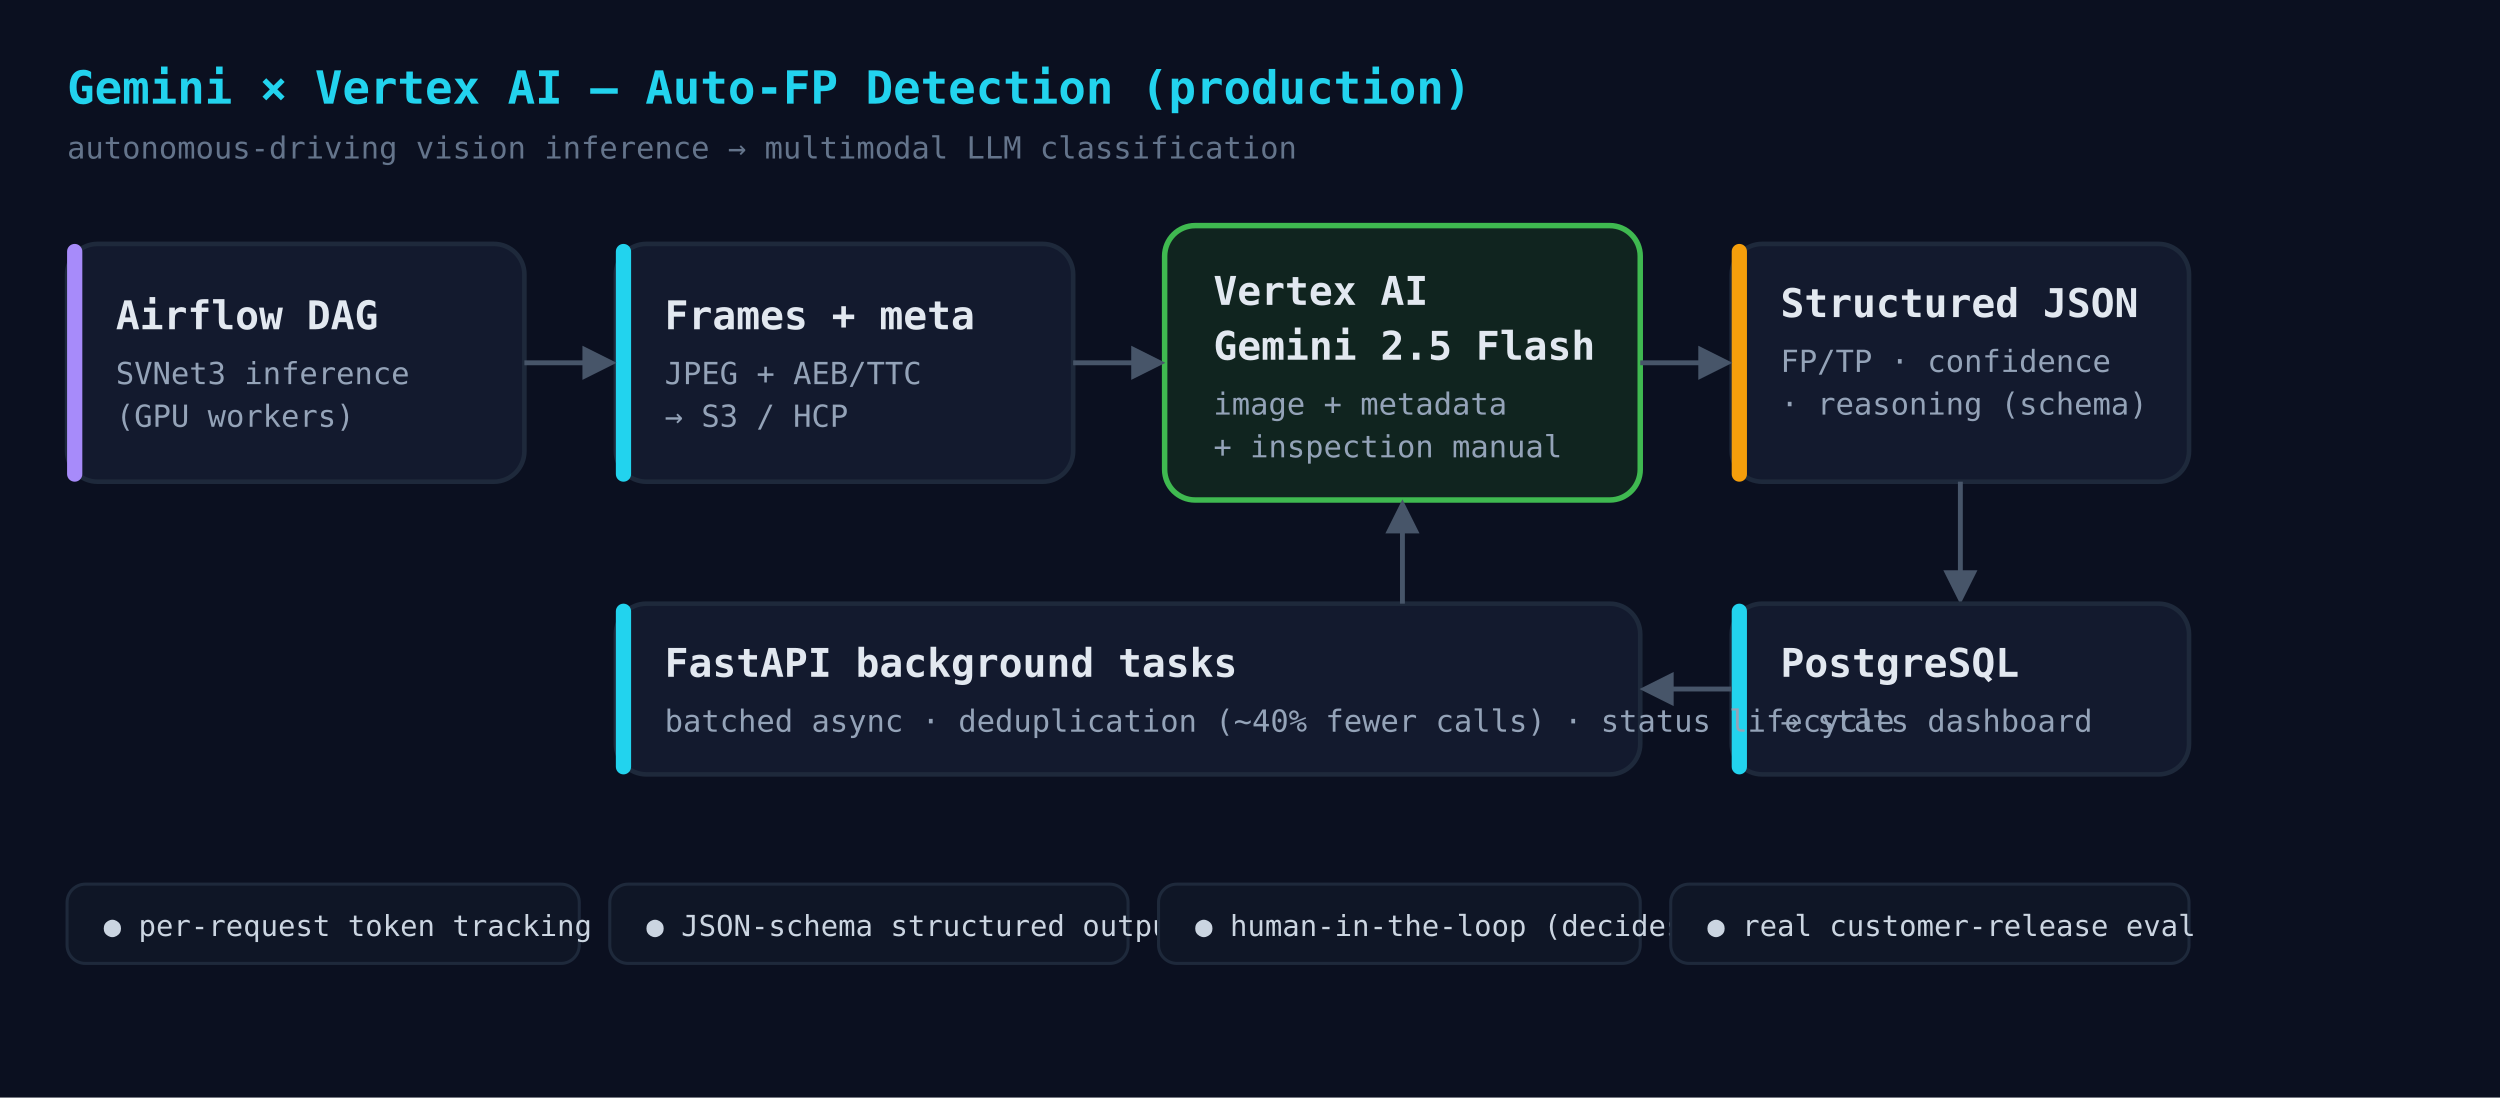
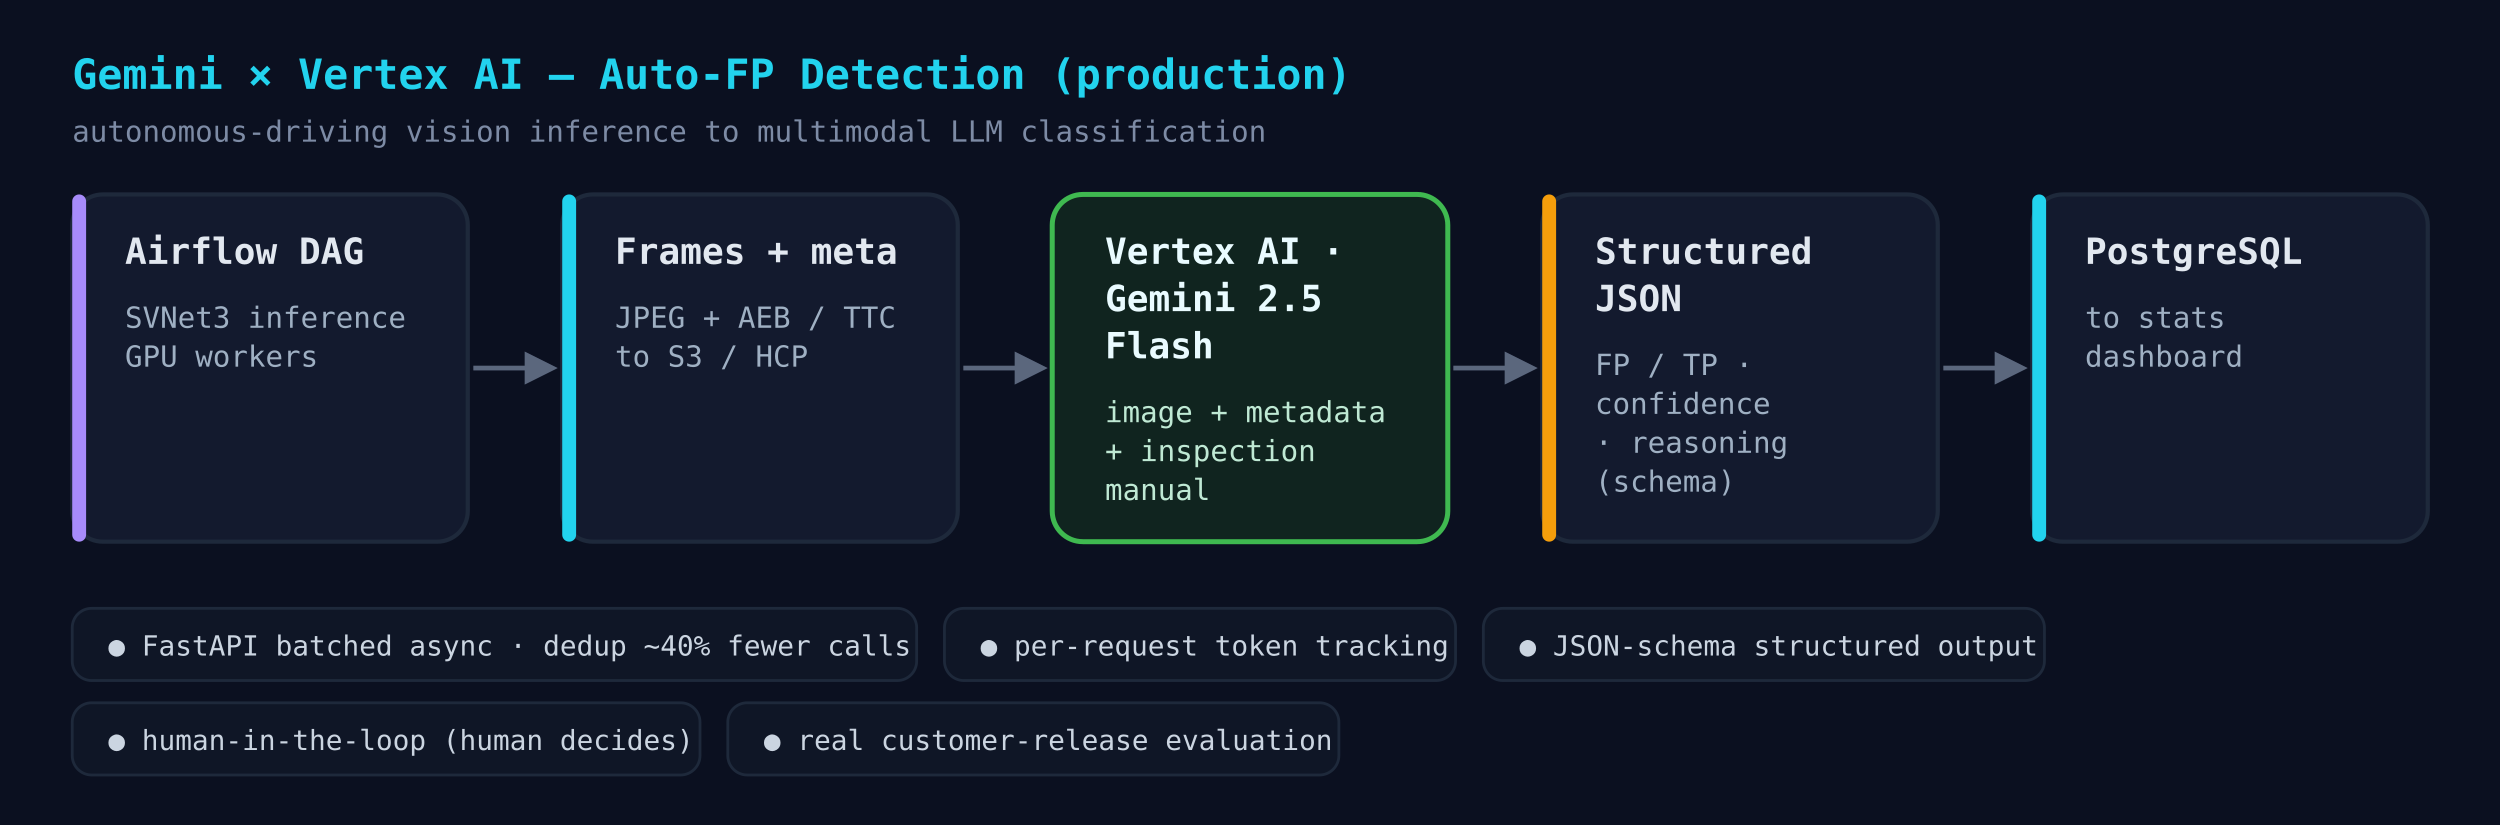
- <svg xmlns="http://www.w3.org/2000/svg" viewBox="0 0 820 360" font-family="'JetBrains Mono',ui-monospace,monospace" role="img" aria-label="Gemini on Vertex AI auto false-positive detection pipeline">
+ <svg xmlns="http://www.w3.org/2000/svg" viewBox="0 0 900 297" font-family="'JetBrains Mono',ui-monospace,Menlo,monospace" role="img" aria-label="Gemini × Vertex AI — Auto-FP Detection (production)">
  <defs>
-     <marker id="ahG" viewBox="0 0 10 10" refX="8" refY="5" markerWidth="7" markerHeight="7" orient="auto-start-reverse">
-       <path d="M0 0L10 5L0 10z" fill="#475569" />
+     <marker id="ah" viewBox="0 0 10 10" refX="8" refY="5" markerWidth="7" markerHeight="7" orient="auto-start-reverse">
+       <path d="M0 0L10 5L0 10z" fill="#5b677d" />
    </marker>
-     <style>
-       .bg{fill:#0b1020}
-       .box{fill:#131a2e;stroke:#1e293b;stroke-width:1.5;rx:10}
-       .t{fill:#e2e8f0;font-size:13px;font-weight:700}
-       .s{fill:#94a3b8;font-size:10px}
-       .cap{fill:#64748b;font-size:10px}
-       .ttl{fill:#22d3ee;font-size:15px;font-weight:700}
-       .lab{fill:#cbd5e1;font-size:9.5px}
-       .arr{stroke:#475569;stroke-width:1.6;fill:none}
-       .chip{fill:#0f1626;stroke:#1e293b;stroke-width:1;rx:6}
-     </style>
  </defs>
-   <rect class="bg" x="0" y="0" width="820" height="360" />
-   <text class="ttl" x="22" y="34">Gemini × Vertex AI — Auto-FP Detection (production)</text>
-   <text class="cap" x="22" y="52">autonomous-driving vision inference → multimodal LLM classification</text>
-   <rect class="box" x="22" y="80" width="150" height="78" rx="10" />
-   <rect x="22" y="80" width="5" height="78" rx="2.5" fill="#a78bfa" />
-   <text class="t" x="38" y="108">Airflow DAG</text>
-   <text class="s" x="38" y="126">SVNet3 inference</text>
-   <text class="s" x="38" y="140">(GPU workers)</text>
-   <rect class="box" x="202" y="80" width="150" height="78" rx="10" />
-   <rect x="202" y="80" width="5" height="78" rx="2.5" fill="#22d3ee" />
-   <text class="t" x="218" y="108">Frames + meta</text>
-   <text class="s" x="218" y="126">JPEG + AEB/TTC</text>
-   <text class="s" x="218" y="140">→ S3 / HCP</text>
-   <rect x="382" y="74" width="156" height="90" rx="10" fill="#10241f" stroke="#3fb950" stroke-width="1.8" />
-   <text class="t" x="398" y="100" fill="#d6ffe6">Vertex AI</text>
-   <text class="t" x="398" y="118" fill="#d6ffe6">Gemini 2.5 Flash</text>
-   <text class="s" x="398" y="136" fill="#7ee2a8">image + metadata</text>
-   <text class="s" x="398" y="150" fill="#7ee2a8">+ inspection manual</text>
-   <rect class="box" x="568" y="80" width="150" height="78" rx="10" />
-   <rect x="568" y="80" width="5" height="78" rx="2.5" fill="#f59e0b" />
-   <text class="t" x="584" y="104">Structured JSON</text>
-   <text class="s" x="584" y="122">FP/TP · confidence</text>
-   <text class="s" x="584" y="136">· reasoning (schema)</text>
-   <path class="arr" d="M172 119 H200" marker-end="url(#ahG)" />
-   <path class="arr" d="M352 119 H380" marker-end="url(#ahG)" />
-   <path class="arr" d="M538 119 H566" marker-end="url(#ahG)" />
-   <path class="arr" d="M643 158 V196" marker-end="url(#ahG)" />
-   <rect class="box" x="568" y="198" width="150" height="56" rx="10" />
-   <rect x="568" y="198" width="5" height="56" rx="2.5" fill="#22d3ee" />
-   <text class="t" x="584" y="222">PostgreSQL</text>
-   <text class="s" x="584" y="240">→ stats dashboard</text>
-   <rect x="202" y="198" width="336" height="56" rx="10" fill="#131a2e" stroke="#1e293b" stroke-width="1.5" />
-   <rect x="202" y="198" width="5" height="56" rx="2.5" fill="#22d3ee" />
-   <text class="t" x="218" y="222">FastAPI background tasks</text>
-   <text class="s" x="218" y="240">batched async · deduplication (~40% fewer calls) · status lifecycle</text>
-   <path class="arr" d="M460 198 V166" marker-end="url(#ahG)" />
-   <path class="arr" d="M568 226 H540" marker-end="url(#ahG)" />
-   <rect class="chip" x="22" y="290" width="168" height="26" rx="6" />
-   <text class="lab" x="34" y="307">● per-request token tracking</text>
-   <rect class="chip" x="200" y="290" width="170" height="26" rx="6" />
-   <text class="lab" x="212" y="307">● JSON-schema structured output</text>
-   <rect class="chip" x="380" y="290" width="158" height="26" rx="6" />
-   <text class="lab" x="392" y="307">● human-in-the-loop (decides)</text>
-   <rect class="chip" x="548" y="290" width="170" height="26" rx="6" />
-   <text class="lab" x="560" y="307">● real customer-release eval</text>
+   <rect width="900" height="297" fill="#0b1020" />
+   <text x="26" y="32" fill="#22d3ee" font-size="15" font-weight="700">Gemini × Vertex AI — Auto-FP Detection (production)</text>
+   <text x="26" y="51" fill="#7d8ba5" font-size="10.5">autonomous-driving vision inference to multimodal LLM classification</text>
+   <rect x="26" y="70" width="142.4" height="125" rx="11" fill="#131a2e" stroke="#1e293b" stroke-width="1.5" />
+   <rect x="26" y="70" width="5" height="125" rx="2.5" fill="#a78bfa" />
+   <text x="45" y="95" fill="#e2e8f0" font-size="13" font-weight="700">Airflow DAG</text>
+   <text x="45" y="118" fill="#9fb0c3" font-size="10.5">SVNet3 inference</text>
+   <text x="45" y="132" fill="#9fb0c3" font-size="10.5">GPU workers</text>
+   <path d="M170.4 132.5 H198.4" stroke="#5b677d" stroke-width="1.7" fill="none" marker-end="url(#ah)" />
+   <rect x="202.4" y="70" width="142.4" height="125" rx="11" fill="#131a2e" stroke="#1e293b" stroke-width="1.5" />
+   <rect x="202.4" y="70" width="5" height="125" rx="2.5" fill="#22d3ee" />
+   <text x="221.4" y="95" fill="#e2e8f0" font-size="13" font-weight="700">Frames + meta</text>
+   <text x="221.4" y="118" fill="#9fb0c3" font-size="10.5">JPEG + AEB / TTC</text>
+   <text x="221.4" y="132" fill="#9fb0c3" font-size="10.5">to S3 / HCP</text>
+   <path d="M346.8 132.5 H374.8" stroke="#5b677d" stroke-width="1.7" fill="none" marker-end="url(#ah)" />
+   <rect x="378.8" y="70" width="142.4" height="125" rx="11" fill="#10241f" stroke="#3fb950" stroke-width="1.8" />
+   <text x="397.8" y="95" fill="#e9fbff" font-size="13" font-weight="700">Vertex AI ·</text>
+   <text x="397.8" y="112" fill="#e9fbff" font-size="13" font-weight="700">Gemini 2.5</text>
+   <text x="397.8" y="129" fill="#e9fbff" font-size="13" font-weight="700">Flash</text>
+   <text x="397.8" y="152" fill="#bfe9d4" font-size="10.5">image + metadata</text>
+   <text x="397.8" y="166" fill="#bfe9d4" font-size="10.5">+ inspection</text>
+   <text x="397.8" y="180" fill="#bfe9d4" font-size="10.5">manual</text>
+   <path d="M523.2 132.5 H551.2" stroke="#5b677d" stroke-width="1.7" fill="none" marker-end="url(#ah)" />
+   <rect x="555.2" y="70" width="142.4" height="125" rx="11" fill="#131a2e" stroke="#1e293b" stroke-width="1.5" />
+   <rect x="555.2" y="70" width="5" height="125" rx="2.5" fill="#f59e0b" />
+   <text x="574.2" y="95" fill="#e2e8f0" font-size="13" font-weight="700">Structured</text>
+   <text x="574.2" y="112" fill="#e2e8f0" font-size="13" font-weight="700">JSON</text>
+   <text x="574.2" y="135" fill="#9fb0c3" font-size="10.5">FP / TP ·</text>
+   <text x="574.2" y="149" fill="#9fb0c3" font-size="10.5">confidence</text>
+   <text x="574.2" y="163" fill="#9fb0c3" font-size="10.5">· reasoning</text>
+   <text x="574.2" y="177" fill="#9fb0c3" font-size="10.5">(schema)</text>
+   <path d="M699.6 132.5 H727.6" stroke="#5b677d" stroke-width="1.7" fill="none" marker-end="url(#ah)" />
+   <rect x="731.6" y="70" width="142.4" height="125" rx="11" fill="#131a2e" stroke="#1e293b" stroke-width="1.5" />
+   <rect x="731.6" y="70" width="5" height="125" rx="2.5" fill="#22d3ee" />
+   <text x="750.6" y="95" fill="#e2e8f0" font-size="13" font-weight="700">PostgreSQL</text>
+   <text x="750.6" y="118" fill="#9fb0c3" font-size="10.5">to stats</text>
+   <text x="750.6" y="132" fill="#9fb0c3" font-size="10.5">dashboard</text>
+   <rect x="26" y="219" width="304" height="26" rx="7" fill="#0f1626" stroke="#1e293b" stroke-width="1" />
+   <text x="39" y="236" fill="#cbd5e1" font-size="10">● FastAPI batched async · dedup ~40% fewer calls</text>
+   <rect x="340" y="219" width="184" height="26" rx="7" fill="#0f1626" stroke="#1e293b" stroke-width="1" />
+   <text x="353" y="236" fill="#cbd5e1" font-size="10">● per-request token tracking</text>
+   <rect x="534" y="219" width="202" height="26" rx="7" fill="#0f1626" stroke="#1e293b" stroke-width="1" />
+   <text x="547" y="236" fill="#cbd5e1" font-size="10">● JSON-schema structured output</text>
+   <rect x="26" y="253" width="226" height="26" rx="7" fill="#0f1626" stroke="#1e293b" stroke-width="1" />
+   <text x="39" y="270" fill="#cbd5e1" font-size="10">● human-in-the-loop (human decides)</text>
+   <rect x="262" y="253" width="220" height="26" rx="7" fill="#0f1626" stroke="#1e293b" stroke-width="1" />
+   <text x="275" y="270" fill="#cbd5e1" font-size="10">● real customer-release evaluation</text>
</svg>
